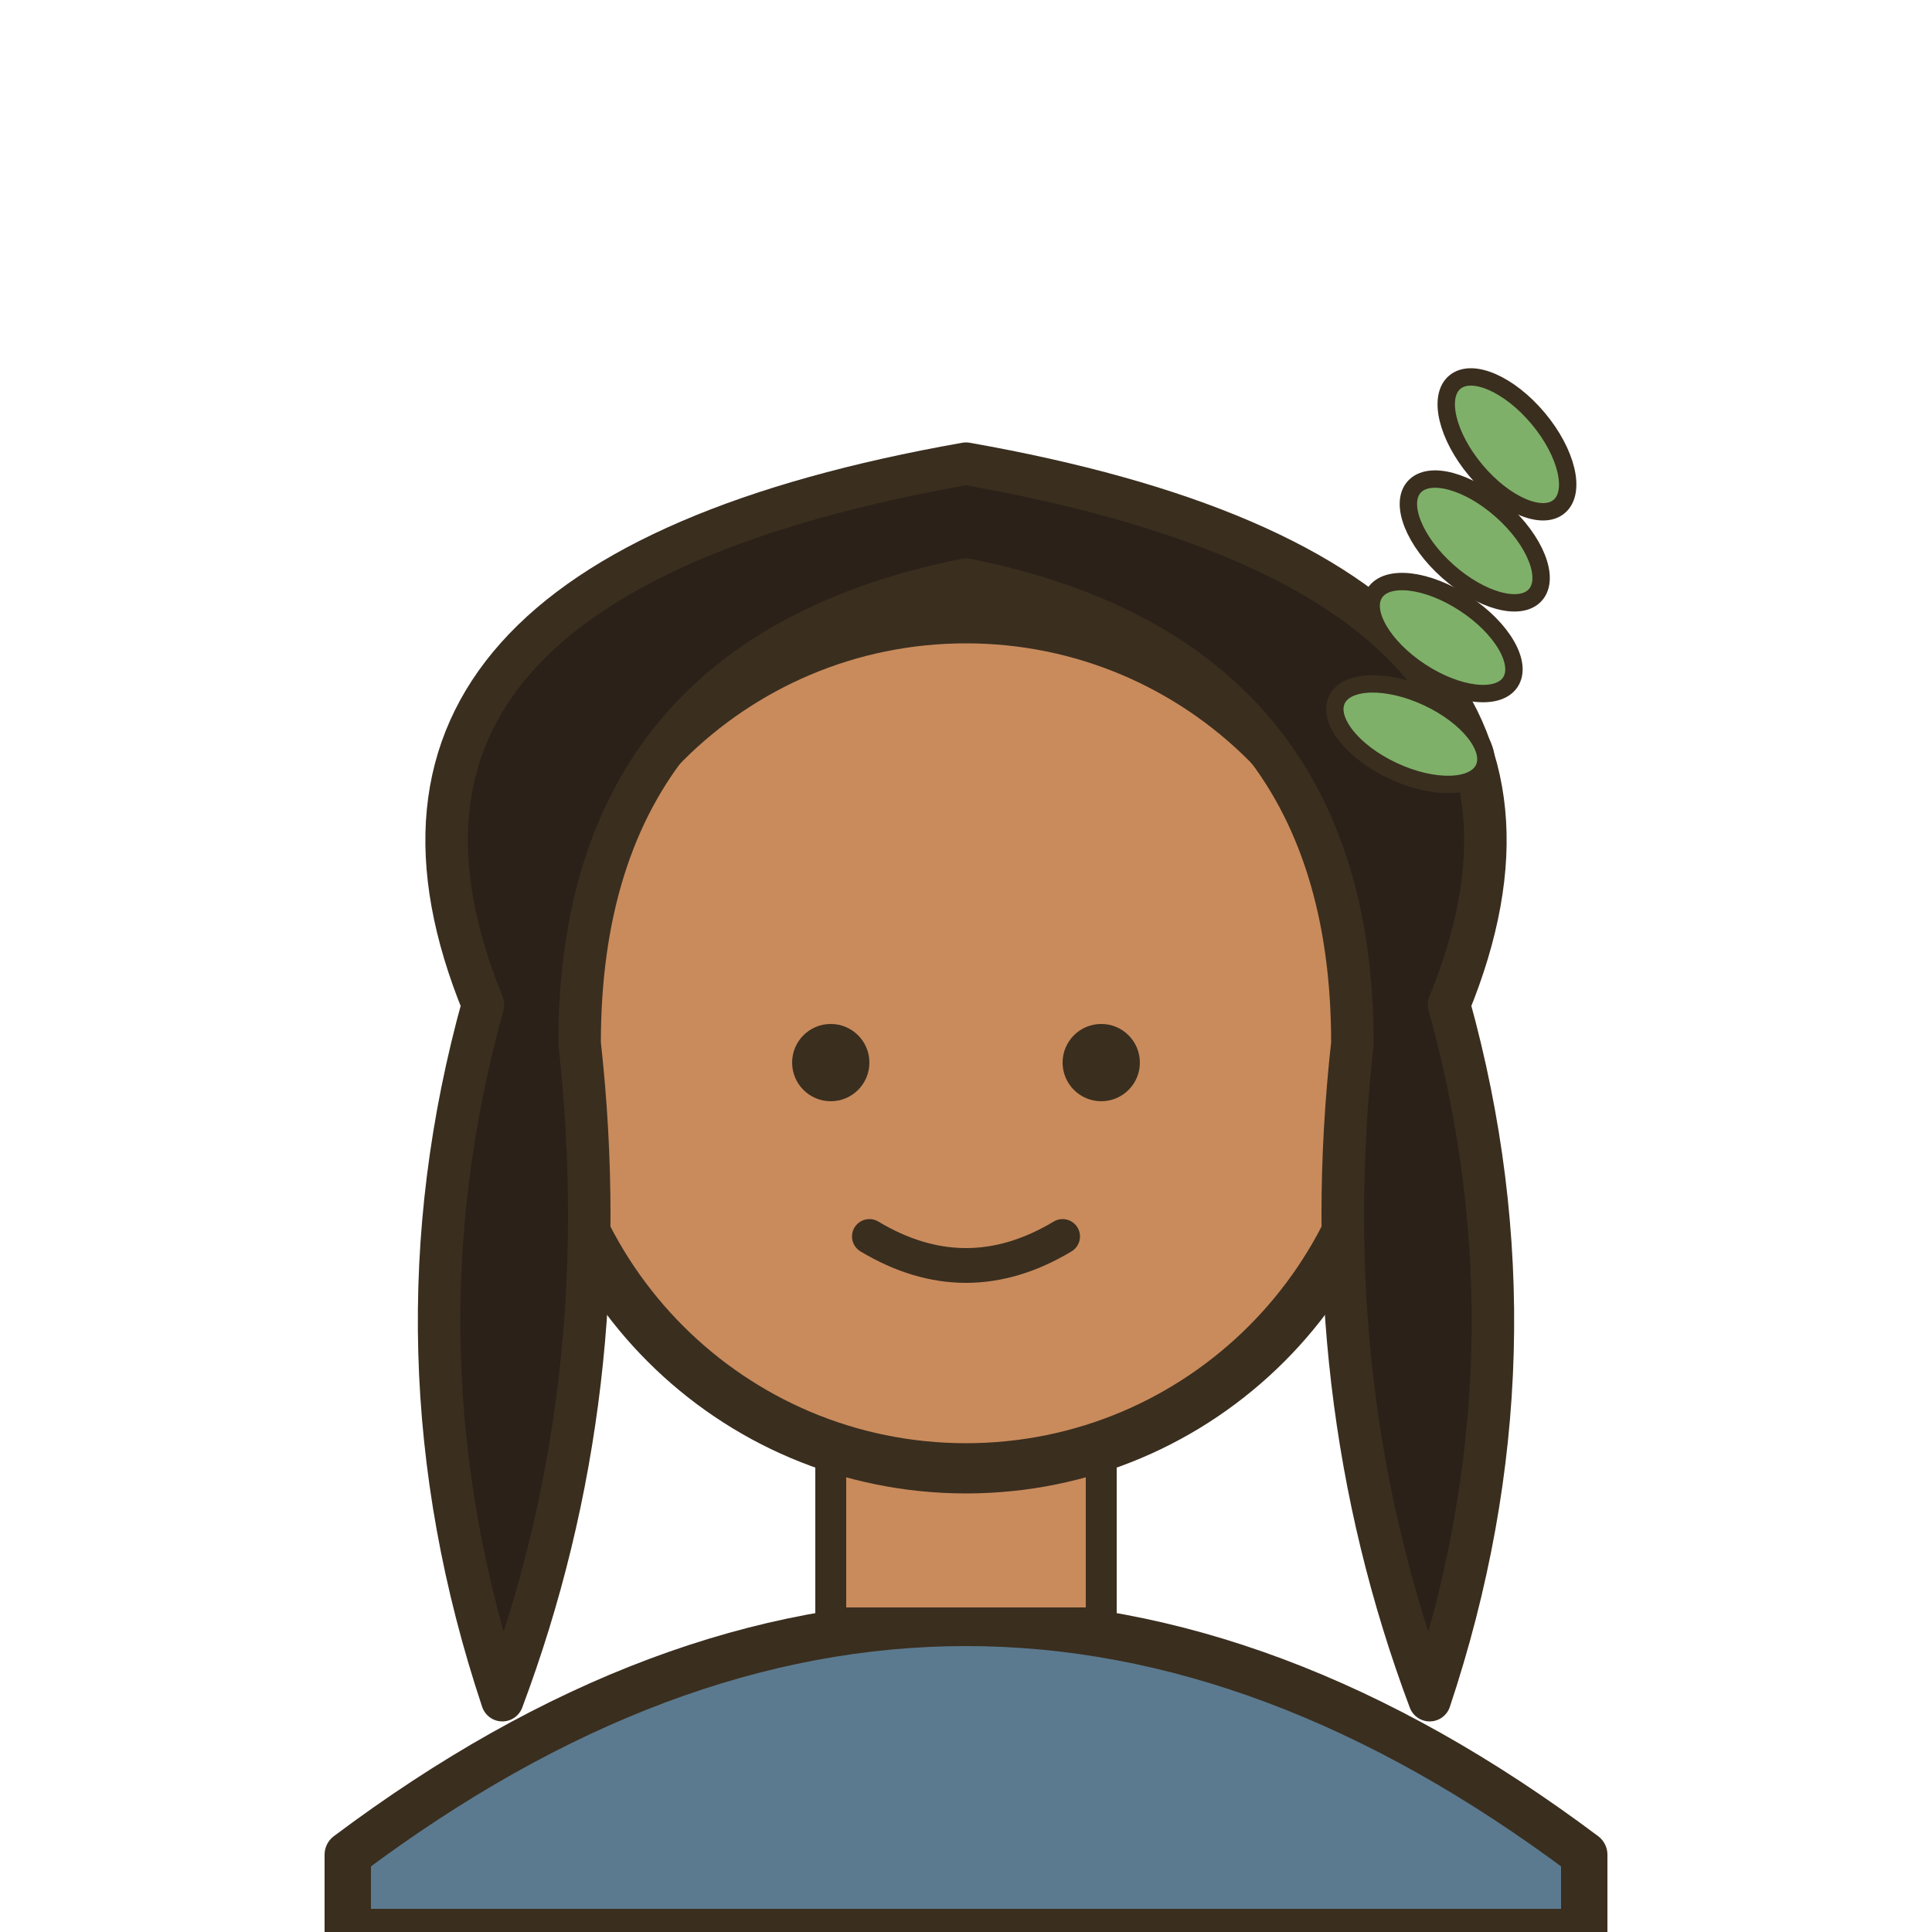
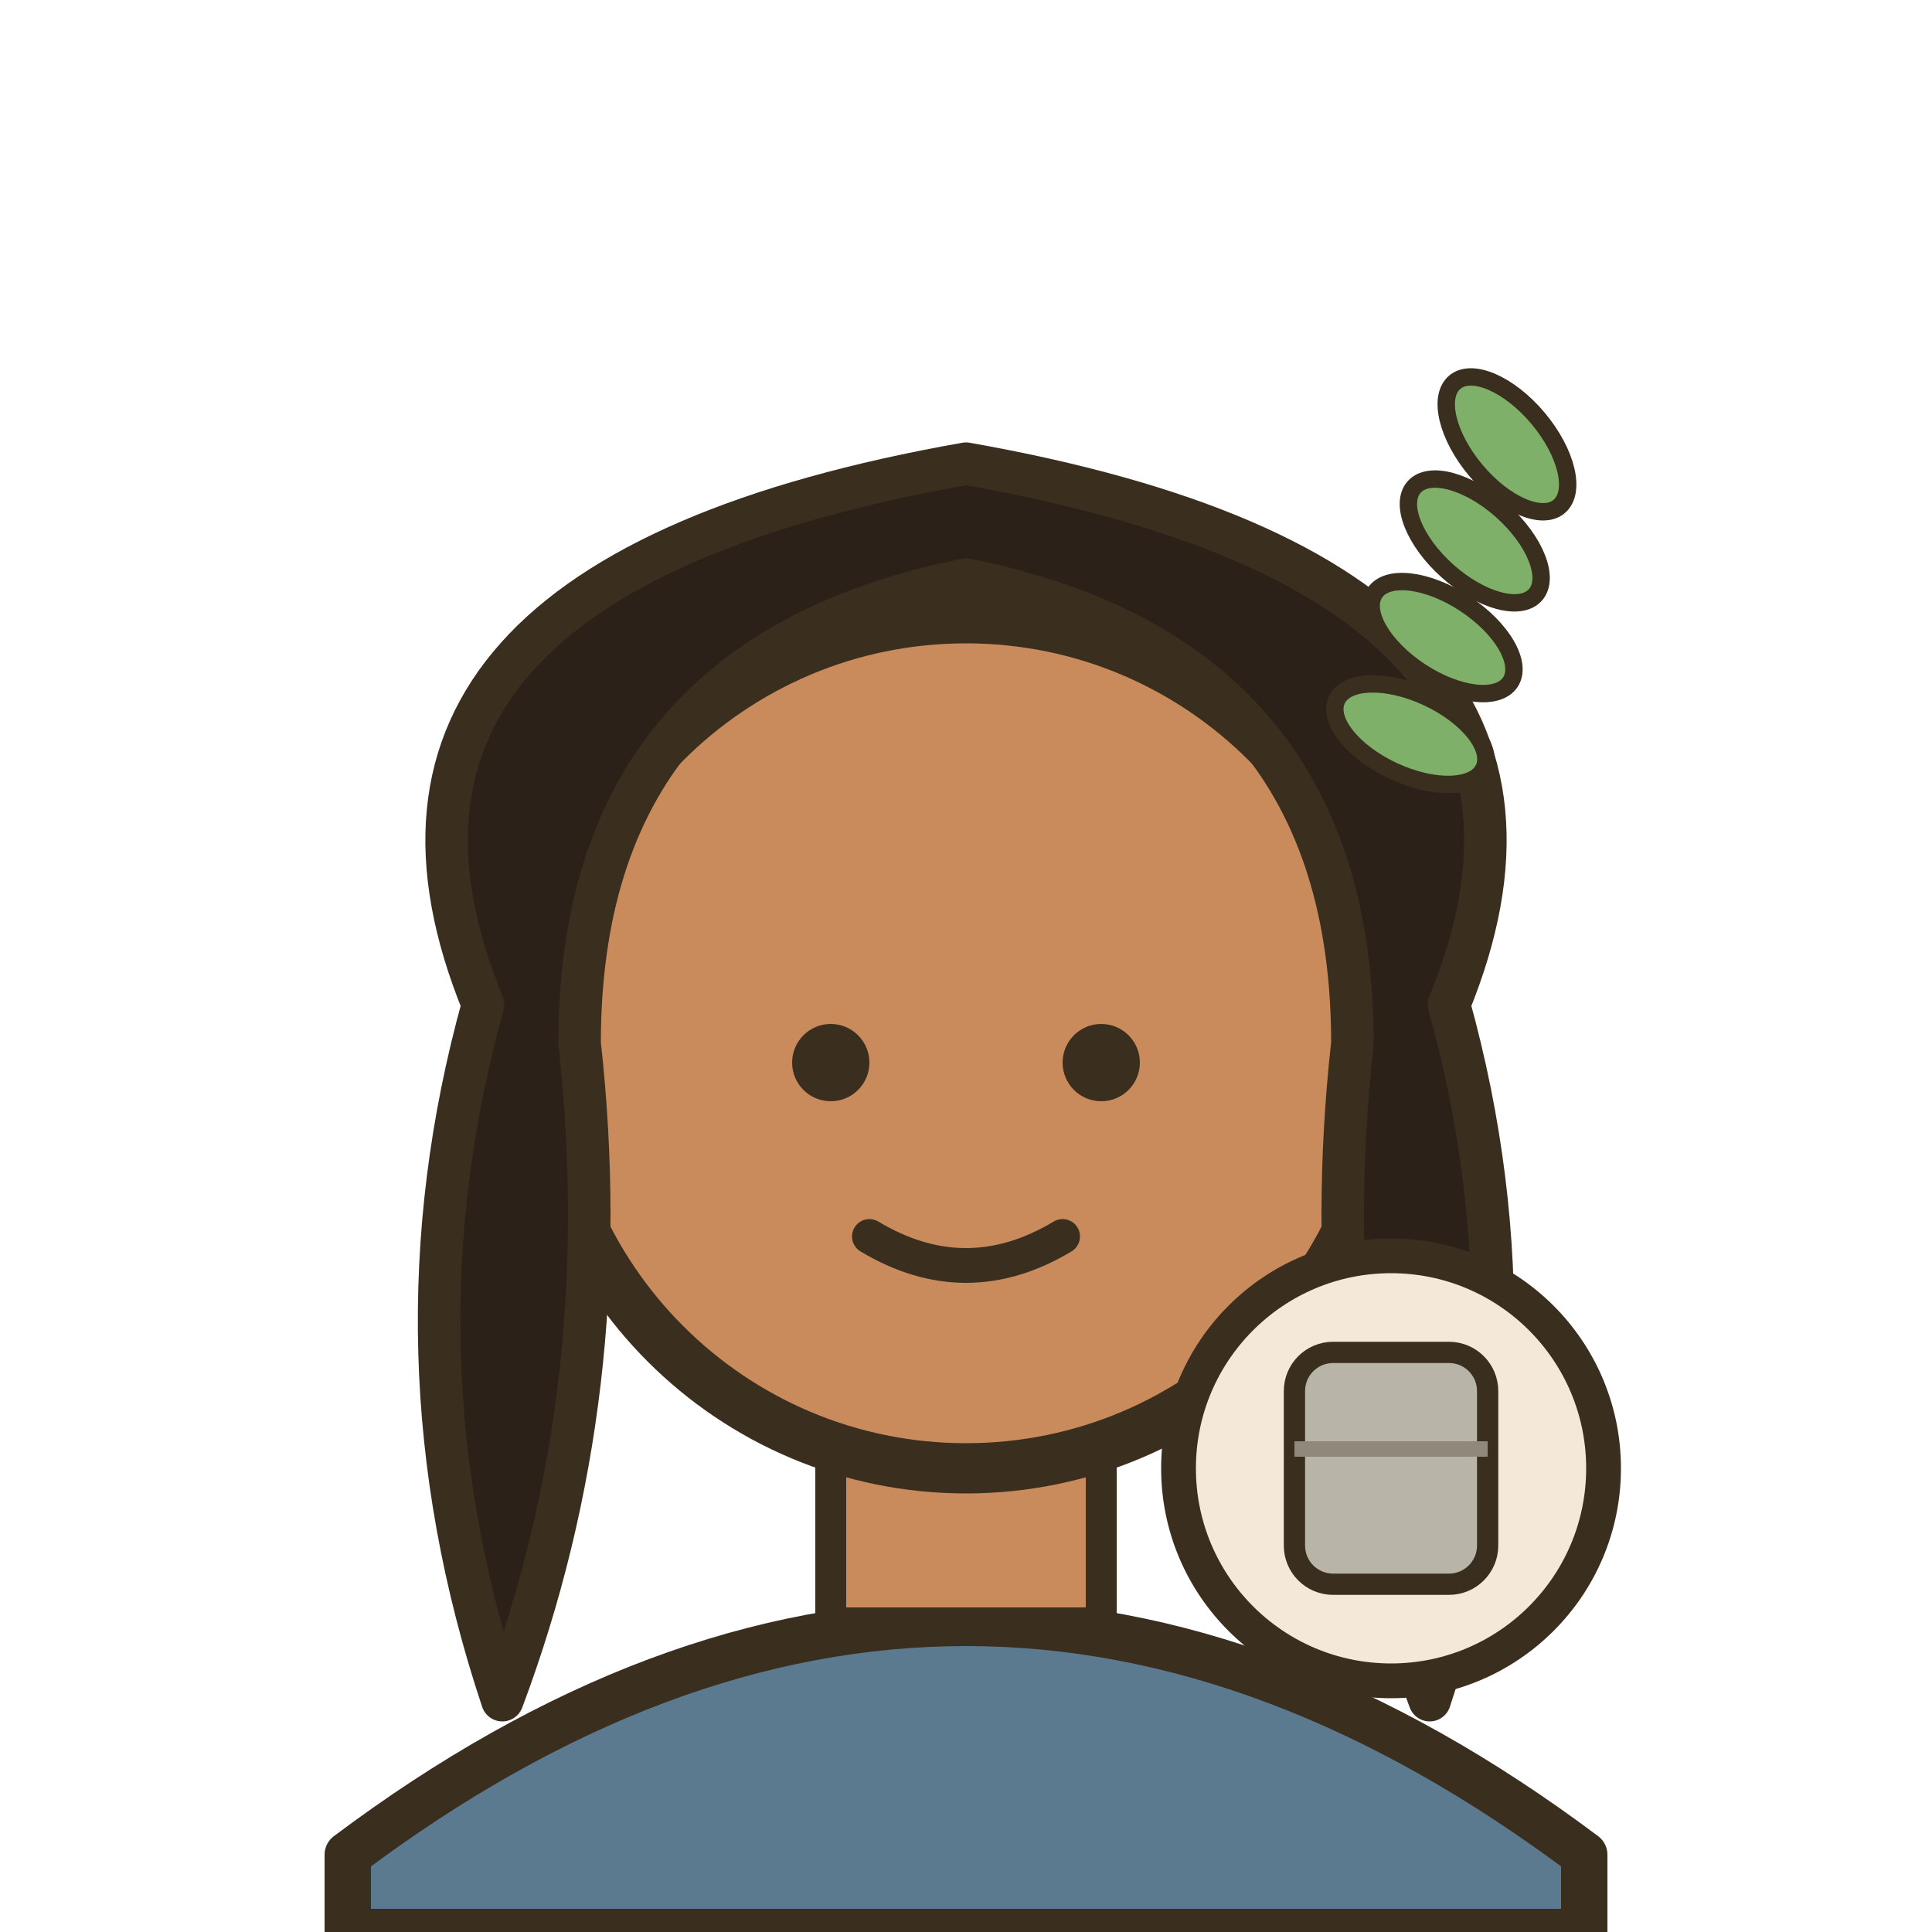
<svg xmlns="http://www.w3.org/2000/svg" viewBox="0 0 100 100" width="100" height="100" preserveAspectRatio="none">
  <path d="M 18 96 Q 50 72 82 96 L 82 100 L 18 100 Z" fill="#5B7A8F" stroke="#3A2E1F" stroke-width="2.4" stroke-linejoin="round" />
  <rect x="43" y="68" width="14" height="16" fill="#C98B5C" stroke="#3A2E1F" stroke-width="1.6" />
  <circle cx="50" cy="54" r="22" fill="#C98B5C" stroke="#3A2E1F" stroke-width="2.6" />
  <path d="M 25 52 Q 16 30 50 24 Q 84 30 75 52 Q 80 70 74 88 Q 68 72 70 54 Q 70 34 50 30 Q 30 34 30 54 Q 32 72 26 88 Q 20 70 25 52 Z" fill="#2B2118" stroke="#3A2E1F" stroke-width="2.2" stroke-linejoin="round" />
  <circle cx="43" cy="55" r="2" fill="#3A2E1F" />
  <circle cx="57" cy="55" r="2" fill="#3A2E1F" />
  <path d="M 45 64 Q 50 67 55 64" stroke="#3A2E1F" stroke-width="1.8" fill="none" stroke-linecap="round" />
  <ellipse cx="73" cy="38" rx="4.2" ry="2.1" fill="#7FB069" stroke="#3A2E1F" stroke-width="0.9" transform="rotate(25 73 38)" />
  <ellipse cx="74.667" cy="33" rx="4.2" ry="2.1" fill="#7FB069" stroke="#3A2E1F" stroke-width="0.9" transform="rotate(33.33333 74.66667 33)" />
  <ellipse cx="76.333" cy="28" rx="4.2" ry="2.1" fill="#7FB069" stroke="#3A2E1F" stroke-width="0.9" transform="rotate(41.66667 76.33333 28)" />
  <ellipse cx="78" cy="23" rx="4.2" ry="2.1" fill="#7FB069" stroke="#3A2E1F" stroke-width="0.9" transform="rotate(50 78 23)" />
+   <circle cx="72" cy="76" r="11" fill="#F4E9D8" stroke="#3A2E1F" stroke-width="1.8" />
+   <g transform="translate(22 26)">
+     <rect x="-5" y="-6" width="10" height="12" rx="2" fill="#B9B4A8" stroke="#3A2E1F" stroke-width="1.1" transform="translate(50 50)" />
+     <line x1="-5" y1="-1" x2="5" y2="-1" stroke="#8F897C" stroke-width="0.8" transform="translate(50 50)" />
+   </g>
</svg>
